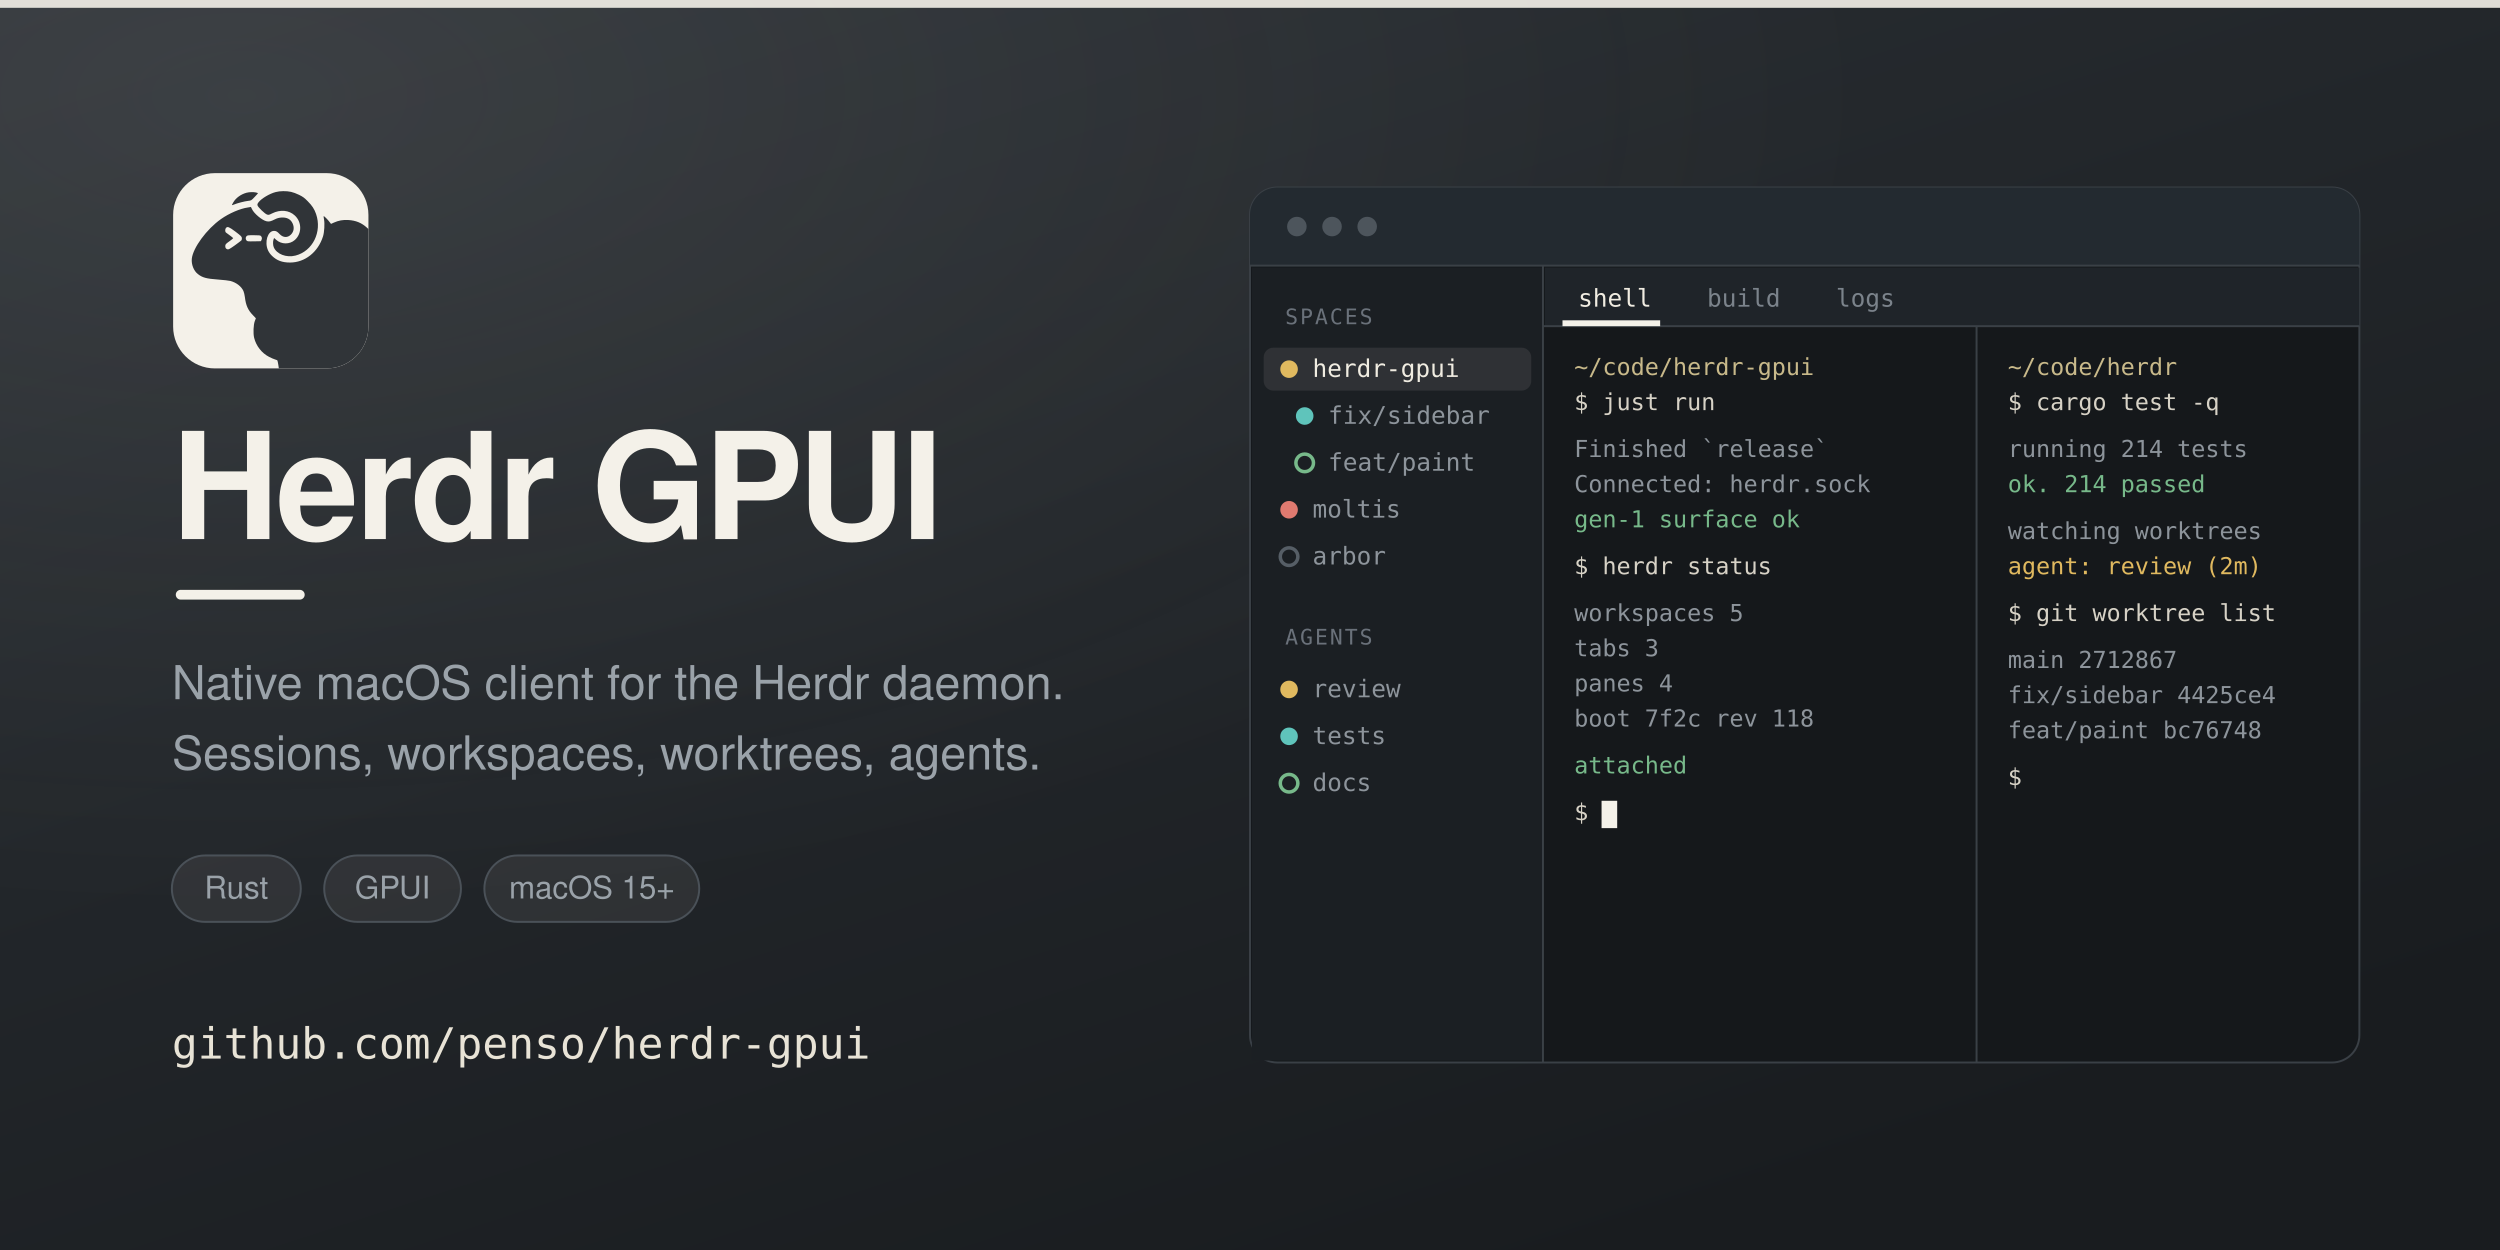
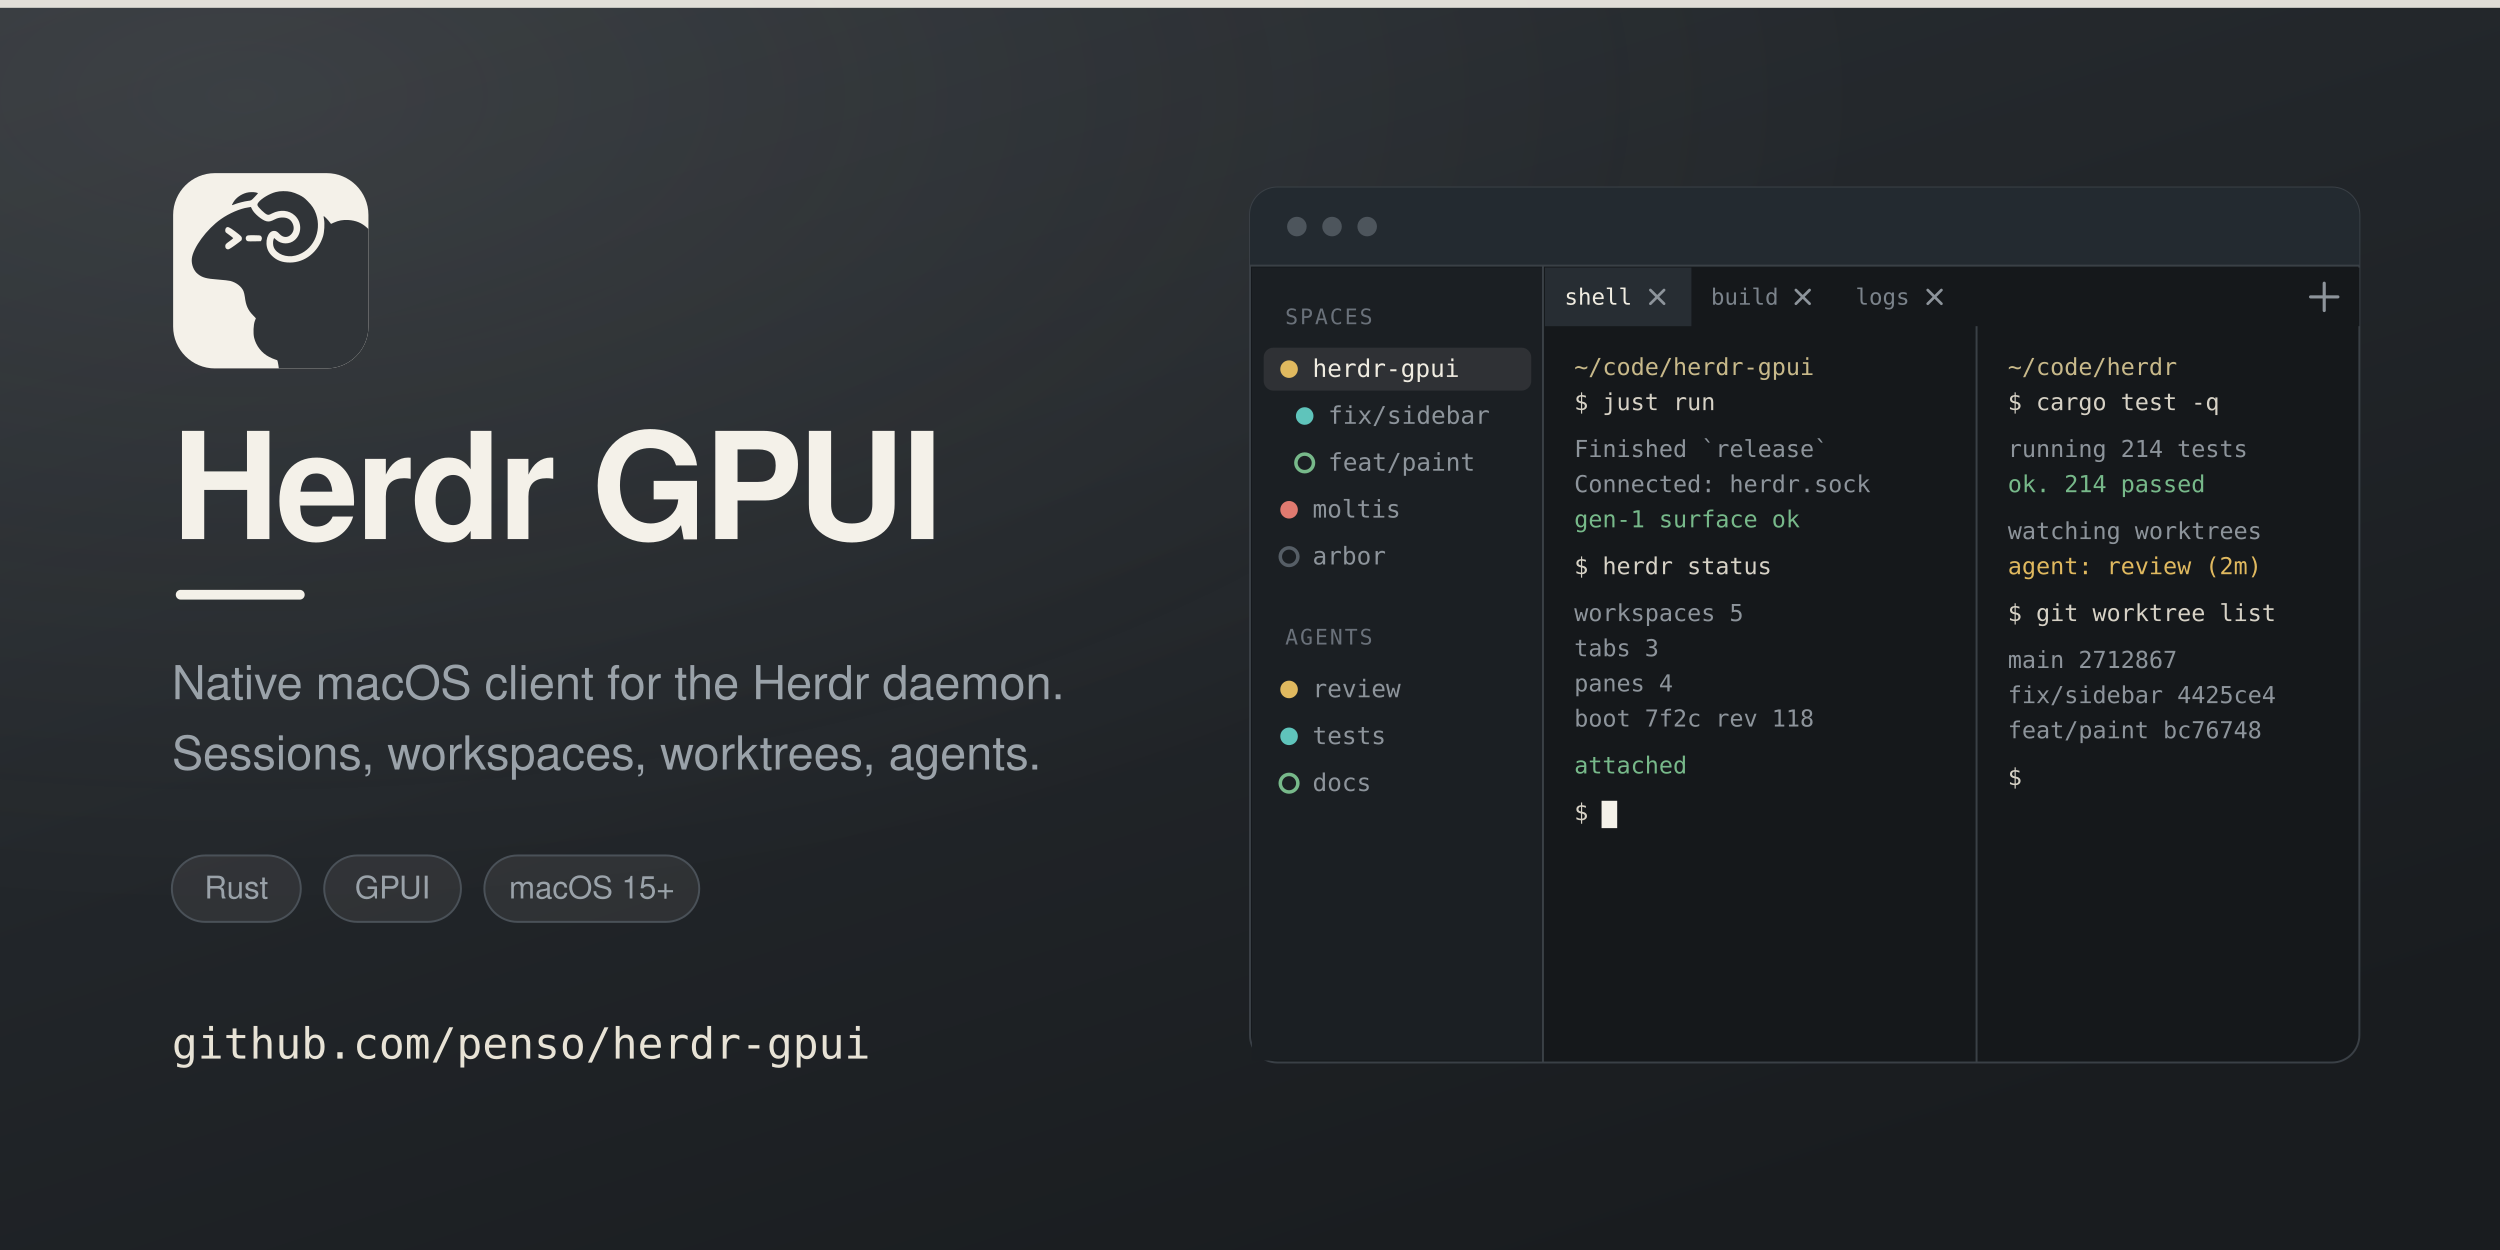
<svg xmlns="http://www.w3.org/2000/svg" width="1280" height="640" viewBox="0 0 1280 640">
  <defs>
    <path id="ram" d="M2794 3710 c-129 -33 -299 -135 -359 -214 -21 -28 -26 -42 -21 -63 9 -38 154 -178 199 -192 32 -11 41 -9 104 23 171 86 354 70 475 -43 150 -138 150 -379 0 -511 -107 -95 -278 -94 -386 2 l-46 40 -11 -29 c-16 -40 -14 -122 4 -164 60 -144 264 -222 452 -174 360 92 559 494 430 868 -36 103 -81 173 -175 267 -71 72 -100 93 -180 132 -52 26 -127 54 -167 62 -96 21 -230 20 -319 -4z M2183 3695 c-116 -32 -221 -108 -273 -199 -17 -28 -30 -54 -30 -58 0 -4 20 1 45 12 66 28 220 68 294 76 64 7 65 7 137 83 40 41 71 77 69 79 -2 2 -21 8 -42 13 -55 12 -140 10 -200 -6z M2212 3388 c-159 -22 -390 -122 -559 -241 -299 -210 -585 -600 -609 -828 -12 -118 40 -251 125 -318 96 -76 178 -98 426 -116 110 -8 224 -21 254 -29 125 -34 230 -115 272 -211 11 -24 24 -81 30 -127 20 -170 65 -271 166 -374 34 -35 63 -65 63 -67 0 -1 -10 -27 -22 -57 -29 -76 -37 -259 -14 -350 42 -170 158 -318 311 -397 44 -23 98 -46 120 -52 22 -6 45 -14 51 -18 5 -5 15 -48 22 -96 6 -48 14 -92 17 -97 4 -6 415 -10 1131 -10 l1124 0 0 1584 0 1585 -55 -19 c-84 -29 -143 -68 -232 -154 l-83 -78 -54 49 c-111 102 -233 151 -391 160 -113 6 -199 -10 -298 -54 l-60 -27 -26 34 c-37 51 -120 134 -127 128 -3 -4 0 -34 7 -67 17 -89 7 -268 -21 -356 -103 -328 -377 -545 -688 -545 -161 0 -273 41 -373 137 -37 35 -66 75 -85 116 -79 173 -8 407 124 407 44 0 68 -14 117 -66 74 -78 167 -82 238 -9 60 62 72 147 33 231 -42 90 -120 130 -238 122 -50 -4 -85 -14 -131 -37 -89 -45 -122 -52 -176 -40 -92 20 -262 163 -302 253 -11 25 -21 45 -22 45 -1 -1 -30 -6 -65 -11z m-256 -505 c115 -88 129 -102 132 -131 2 -18 -2 -40 -9 -49 -7 -8 -69 -55 -138 -105 -103 -73 -130 -88 -151 -83 -35 8 -51 34 -48 74 3 31 12 42 83 92 44 31 80 61 82 66 1 4 -30 31 -69 58 -39 28 -77 56 -85 63 -18 19 -16 72 4 94 32 35 63 23 199 -79z m528 -88 c23 -24 28 -52 14 -82 l-13 -28 -141 -3 c-130 -2 -142 -1 -158 17 -23 26 -24 66 -1 91 16 18 32 20 151 20 105 0 136 -3 148 -15z" />
    <clipPath id="tile-clip">
      <rect x="64" y="64" width="896" height="896" rx="192" />
    </clipPath>
    <linearGradient id="bg" x1="0" y1="0" x2="0.65" y2="1">
      <stop offset="0" stop-color="#2b3035" />
      <stop offset="1" stop-color="#191c1f" />
    </linearGradient>
    <radialGradient id="glow" cx="0.1" cy="0.08" r="0.65">
      <stop offset="0" stop-color="#f4f1e9" stop-opacity="0.09" />
      <stop offset="1" stop-color="#f4f1e9" stop-opacity="0" />
    </radialGradient>
  </defs>
  <rect width="1280" height="640" fill="url(#bg)" />
  <rect width="1280" height="640" fill="url(#glow)" />
  <rect width="1280" height="4" fill="#f4f1e9" opacity="0.9" />
  <g transform="translate(81.5,81.5) scale(0.1116)">
    <rect x="64" y="64" width="896" height="896" rx="192" fill="#f4f1e9" />
    <g clip-path="url(#tile-clip)">
      <use href="#ram" transform="translate(-80 967) scale(.22 -.22)" fill="#303438" />
    </g>
  </g>
  <g font-family="Helvetica Neue, Helvetica, Arial, sans-serif">
    <text x="88" y="276" font-size="76" font-weight="700" fill="#f4f1e9" letter-spacing="-1.5">Herdr GPUI</text>
    <rect x="90" y="302" width="66" height="5" rx="2.5" fill="#f4f1e9" />
    <text x="88" y="358" font-size="24" fill="#9aa2a9">Native macOS client for the Herdr daemon.</text>
    <text x="88" y="394" font-size="24" fill="#9aa2a9">Sessions, workspaces, worktrees, agents.</text>
    <g font-size="16" fill="#9aa2a9">
      <rect x="88" y="438" width="66" height="34" rx="17" fill="#f4f1e9" fill-opacity="0.07" stroke="#4a5158" />
      <text x="121" y="460" text-anchor="middle">Rust</text>
      <rect x="166" y="438" width="70" height="34" rx="17" fill="#f4f1e9" fill-opacity="0.07" stroke="#4a5158" />
      <text x="201" y="460" text-anchor="middle">GPUI</text>
      <rect x="248" y="438" width="110" height="34" rx="17" fill="#f4f1e9" fill-opacity="0.07" stroke="#4a5158" />
      <text x="303" y="460" text-anchor="middle">macOS 15+</text>
    </g>
  </g>
  <text x="88" y="542" font-family="Menlo, Monaco, monospace" font-size="22" fill="#e8e3d6">github.com/penso/herdr-gpui</text>
  <g>
    <rect x="640" y="96" width="568" height="448" rx="14" fill="#15181b" stroke="#3a4046" />
    <path d="M640 110a14 14 0 0 1 14-14h540a14 14 0 0 1 14 14v26H640z" fill="#232a30" />
    <line x1="640" y1="136" x2="1208" y2="136" stroke="#3a4046" />
    <circle cx="664" cy="116" r="5" fill="#4d555c" />
    <circle cx="682" cy="116" r="5" fill="#4d555c" />
    <circle cx="700" cy="116" r="5" fill="#4d555c" />
    <rect x="641" y="137" width="149" height="406" fill="#1b1f23" />
    <line x1="790" y1="136" x2="790" y2="544" stroke="#3a4046" />
    <g font-family="Menlo, Monaco, monospace" font-size="12.5" fill="#8d949b">
      <text x="658" y="166" font-size="11" fill="#6a717a" letter-spacing="1">SPACES</text>
      <rect x="647" y="178" width="137" height="22" rx="5" fill="#f4f1e9" fill-opacity="0.09" />
      <circle cx="660" cy="189" r="4.5" fill="#e0b95f" />
      <text x="672" y="193" fill="#f0ece1">herdr-gpui</text>
      <circle cx="668" cy="213" r="4.5" fill="#5fc4bb" />
      <text x="680" y="217">fix/sidebar</text>
      <circle cx="668" cy="237" r="4.5" fill="none" stroke="#77b98a" stroke-width="1.8" />
      <text x="680" y="241">feat/paint</text>
      <circle cx="660" cy="261" r="4.5" fill="#e07a70" />
      <text x="672" y="265">moltis</text>
      <circle cx="660" cy="285" r="4.5" fill="none" stroke="#565e66" stroke-width="1.8" />
      <text x="672" y="289">arbor</text>
      <text x="658" y="330" font-size="11" fill="#6a717a" letter-spacing="1">AGENTS</text>
      <circle cx="660" cy="353" r="4.5" fill="#e0b95f" />
      <text x="672" y="357">review</text>
      <circle cx="660" cy="377" r="4.5" fill="#5fc4bb" />
      <text x="672" y="381">tests</text>
      <circle cx="660" cy="401" r="4.5" fill="none" stroke="#77b98a" stroke-width="1.8" />
      <text x="672" y="405">docs</text>
    </g>
-     <g font-family="Menlo, Monaco, monospace" font-size="12.5">
-       <rect x="791" y="137" width="417" height="30" fill="#1f2429" />
-       <line x1="790" y1="167" x2="1208" y2="167" stroke="#3a4046" />
-       <text x="808" y="157" fill="#f0ece1">shell</text>
-       <rect x="800" y="164" width="50" height="3" fill="#f4f1e9" />
-       <text x="874" y="157" fill="#7b838b">build</text>
-       <text x="940" y="157" fill="#7b838b">logs</text>
+     <g font-family="Menlo, Monaco, monospace" font-size="11.5">
+       <rect x="791" y="137" width="417" height="30" fill="#15181b" />
+       <rect x="791" y="137" width="75" height="30" fill="#272d33" />
+       <text x="801" y="156" fill="#f0ece1">shell</text>
+       <g stroke="#8d949b" stroke-width="1.4" stroke-linecap="round">
+         <path d="M845 148.5l7 7M852 148.5l-7 7" />
+         <path d="M919.5 148.5l7 7M926.5 148.5l-7 7" />
+         <path d="M987 148.5l7 7M994 148.5l-7 7" />
+       </g>
+       <text x="876" y="156" fill="#7b838b">build</text>
+       <text x="950" y="156" fill="#7b838b">logs</text>
+       <g stroke="#8d949b" stroke-width="1.6" stroke-linecap="round">
+         <path d="M1183 152h14M1190 145v14" />
+       </g>
    </g>
    <line x1="1012" y1="167" x2="1012" y2="544" stroke="#3a4046" />
    <g font-family="Menlo, Monaco, monospace" font-size="12">
      <text x="806" y="192" fill="#c8b98a">~/code/herdr-gpui</text>
      <text x="806" y="210" fill="#d7d2c6">$ just run</text>
      <text x="806" y="234" fill="#8d949b">Finished `release`</text>
      <text x="806" y="252" fill="#8d949b">Connected: herdr.sock</text>
      <text x="806" y="270" fill="#77b98a">gen-1 surface ok</text>
      <text x="806" y="294" fill="#d7d2c6">$ herdr status</text>
      <text x="806" y="318" fill="#8d949b">workspaces   5</text>
      <text x="806" y="336" fill="#8d949b">tabs         3</text>
      <text x="806" y="354" fill="#8d949b">panes        4</text>
      <text x="806" y="372" fill="#8d949b">boot 7f2c rev 118</text>
      <text x="806" y="396" fill="#77b98a">attached</text>
      <text x="806" y="420" fill="#d7d2c6">$ </text>
      <rect x="820" y="410" width="8" height="14" fill="#f4f1e9" />
      <text x="1028" y="192" fill="#c8b98a">~/code/herdr</text>
      <text x="1028" y="210" fill="#d7d2c6">$ cargo test -q</text>
      <text x="1028" y="234" fill="#8d949b">running 214 tests</text>
      <text x="1028" y="252" fill="#77b98a">ok. 214 passed</text>
      <text x="1028" y="276" fill="#8d949b">watching worktrees</text>
      <text x="1028" y="294" fill="#e0b95f">agent: review (2m)</text>
      <text x="1028" y="318" fill="#d7d2c6">$ git worktree list</text>
      <text x="1028" y="342" fill="#8d949b">main        2712867</text>
      <text x="1028" y="360" fill="#8d949b">fix/sidebar 4425ce4</text>
      <text x="1028" y="378" fill="#8d949b">feat/paint  bc76748</text>
      <text x="1028" y="402" fill="#d7d2c6">$ </text>
    </g>
  </g>
</svg>
